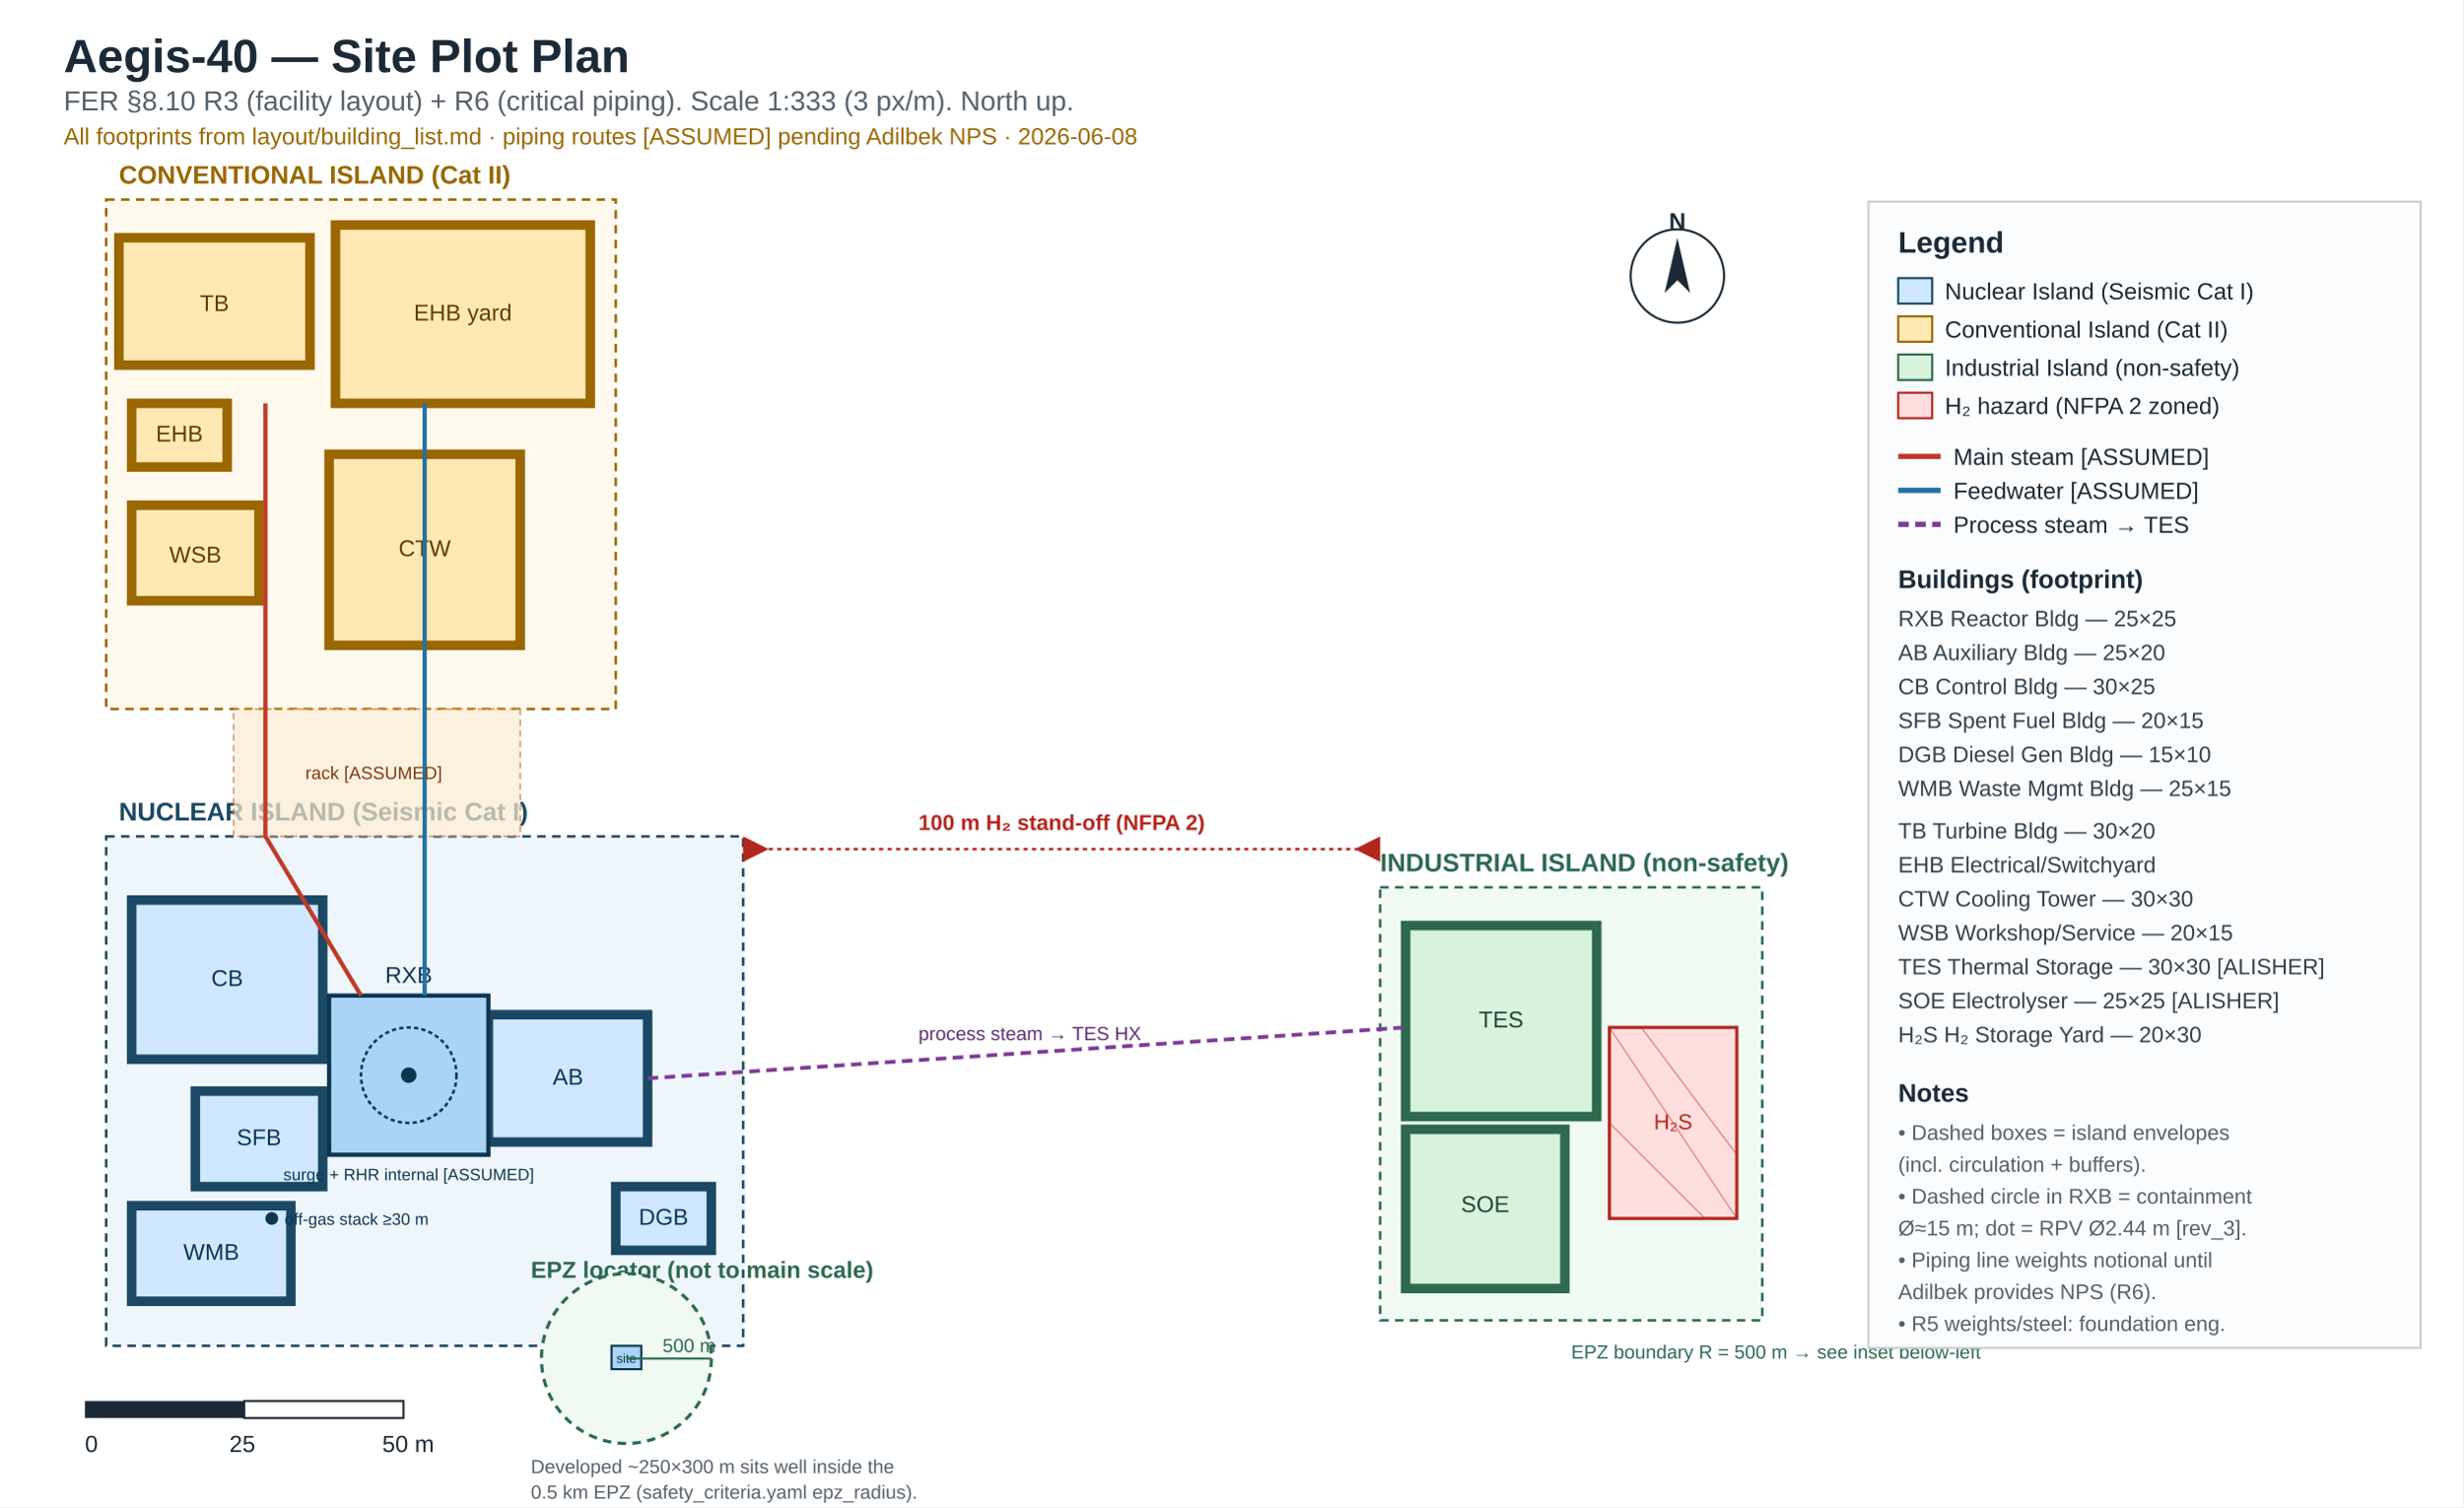
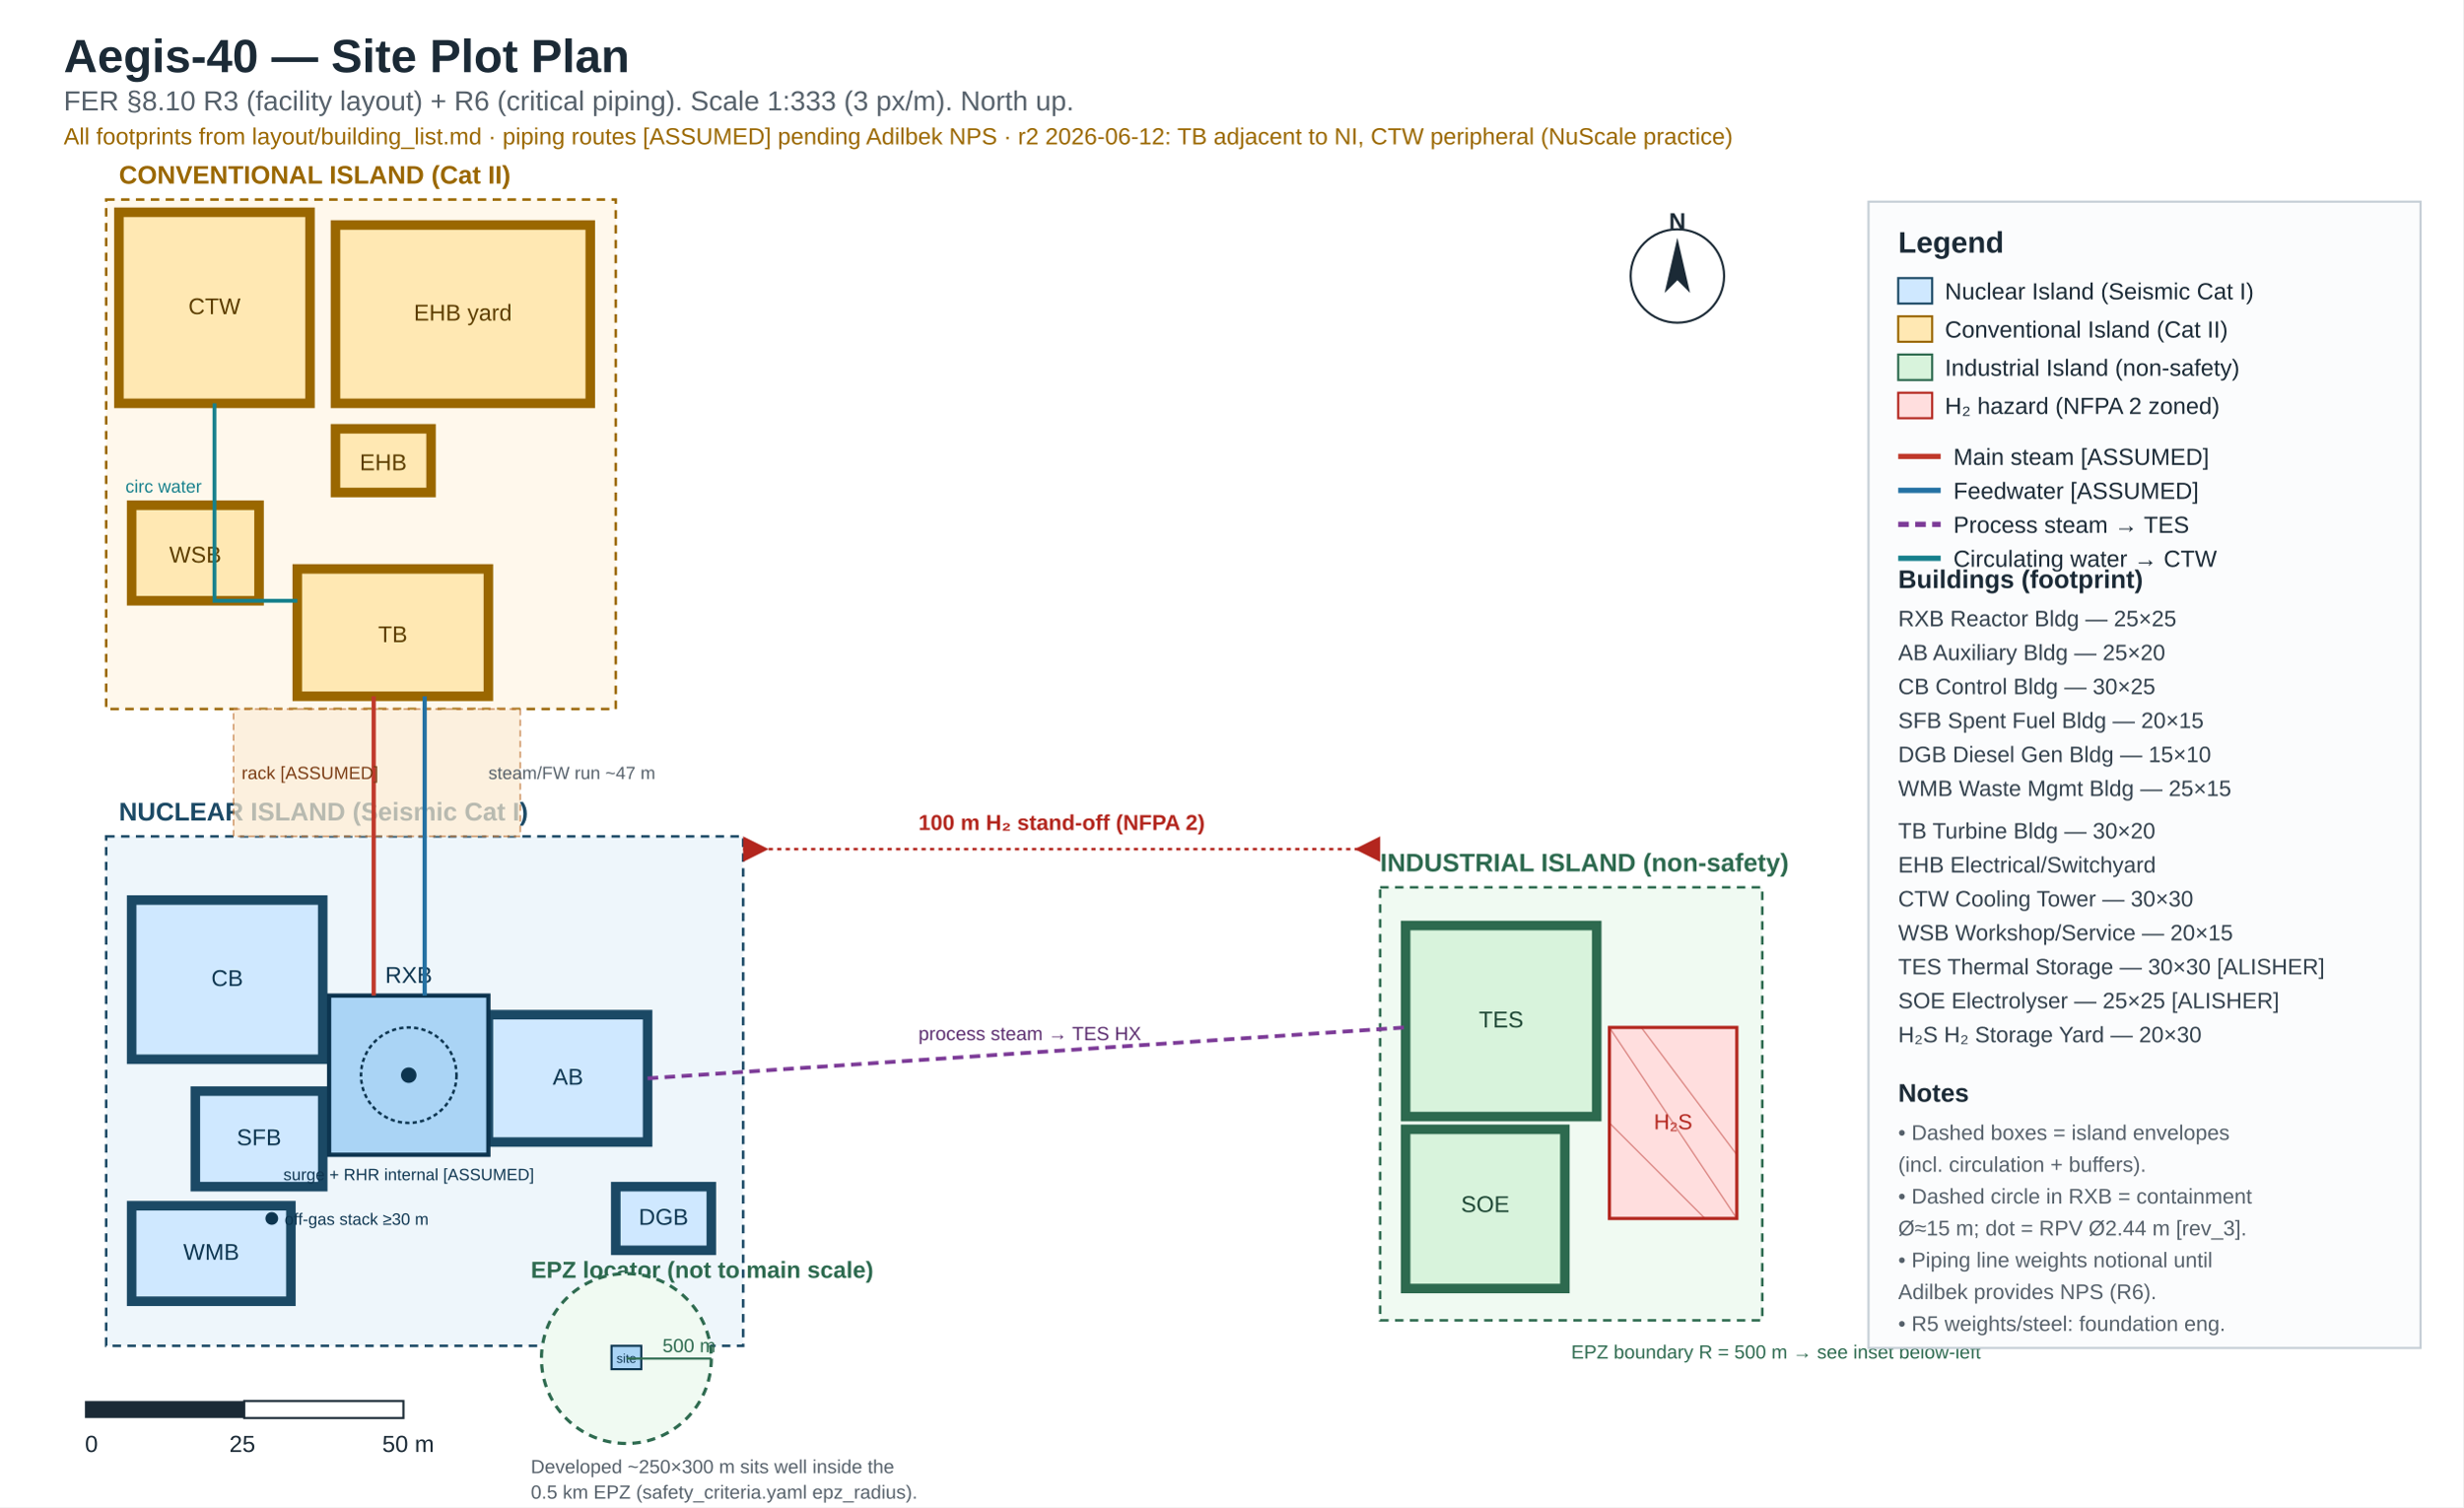
<svg xmlns="http://www.w3.org/2000/svg" width="1160" height="710" viewBox="0 0 1160 710" font-family="Arial, Helvetica, sans-serif">
  <rect width="1160" height="710" fill="white" />
  <text x="30" y="34" font-size="22" font-weight="bold" fill="#1b2a36">Aegis-40 — Site Plot Plan</text>
  <text x="30" y="52" font-size="13" fill="#55606a">FER §8.10 R3 (facility layout) + R6 (critical piping). Scale 1:333 (3 px/m). North up.</text>
-   <text x="30" y="68" font-size="11" fill="#9a6700">All footprints from layout/building_list.md · piping routes [ASSUMED] pending Adilbek NPS · 2026-06-08</text>
+   <text x="30" y="68" font-size="11" fill="#9a6700">All footprints from layout/building_list.md · piping routes [ASSUMED] pending Adilbek NPS · r2 2026-06-12: TB adjacent to NI, CTW peripheral (NuScale practice)</text>
  <g transform="translate(-10,64) scale(3)">
    <rect x="20" y="10" width="80" height="80" fill="#fff8ec" stroke="#9a6700" stroke-width="1.2" stroke-dasharray="4 3" vector-effect="non-scaling-stroke" />
    <rect x="20" y="110" width="100" height="80" fill="#eef6fb" stroke="#1b4965" stroke-width="1.2" stroke-dasharray="4 3" vector-effect="non-scaling-stroke" />
    <rect x="220" y="118" width="60" height="68" fill="#f0faf2" stroke="#2d6a4f" stroke-width="1.2" stroke-dasharray="4 3" vector-effect="non-scaling-stroke" />
    <text x="22" y="7.5" font-size="4" font-weight="bold" fill="#9a6700">CONVENTIONAL ISLAND (Cat II)</text>
    <text x="22" y="107.5" font-size="4" font-weight="bold" fill="#1b4965">NUCLEAR ISLAND (Seismic Cat I)</text>
    <text x="220" y="115.5" font-size="4" font-weight="bold" fill="#2d6a4f">INDUSTRIAL ISLAND (non-safety)</text>
    <g fill="#ffe8b3" stroke="#9a6700" stroke-width="1.5" vector-effect="non-scaling-stroke">
-       <rect x="22" y="16" width="30" height="20" />
+       <rect x="50" y="68" width="30" height="20" />
      <rect x="56" y="14" width="40" height="28" />
-       <rect x="24" y="42" width="15" height="10" />
-       <rect x="55" y="50" width="30" height="30" />
+       <rect x="56" y="46" width="15" height="10" />
+       <rect x="22" y="12" width="30" height="30" />
      <rect x="24" y="58" width="20" height="15" />
    </g>
    <g font-size="3.6" fill="#5c3d00" text-anchor="middle">
-       <text x="37" y="27.5">TB</text>
+       <text x="65" y="79.5">TB</text>
      <text x="76" y="29">EHB yard</text>
-       <text x="31.5" y="48">EHB</text>
-       <text x="70" y="66">CTW</text>
+       <text x="63.5" y="52.5">EHB</text>
+       <text x="37" y="28">CTW</text>
      <text x="34" y="67">WSB</text>
    </g>
    <g fill="#cfe8ff" stroke="#1b4965" stroke-width="1.5" vector-effect="non-scaling-stroke">
      <rect x="80" y="138" width="25" height="20" />
      <rect x="24" y="120" width="30" height="25" />
      <rect x="34" y="150" width="20" height="15" />
      <rect x="100" y="165" width="15" height="10" />
      <rect x="24" y="168" width="25" height="15" />
    </g>
    <rect x="55" y="135" width="25" height="25" fill="#aad4f5" stroke="#0d3550" stroke-width="2" vector-effect="non-scaling-stroke" />
    <circle cx="67.5" cy="147.5" r="7.5" fill="none" stroke="#0d3550" stroke-width="1.2" stroke-dasharray="2 1.5" vector-effect="non-scaling-stroke" />
    <circle cx="67.5" cy="147.5" r="1.22" fill="#0d3550" />
    <g font-size="3.6" fill="#0d3550" text-anchor="middle">
      <text x="67.5" y="133">RXB</text>
      <text x="92.5" y="149">AB</text>
      <text x="39" y="133.5">CB</text>
      <text x="44" y="158.5">SFB</text>
      <text x="107.5" y="171">DGB</text>
      <text x="36.5" y="176.5">WMB</text>
    </g>
    <circle cx="46" cy="170" r="1" fill="#0d3550" />
    <text x="48" y="171" font-size="2.6" fill="#0d3550">off-gas stack ≥30 m</text>
    <g fill="#d8f3dc" stroke="#2d6a4f" stroke-width="1.5" vector-effect="non-scaling-stroke">
      <rect x="224" y="124" width="30" height="30" />
      <rect x="224" y="156" width="25" height="25" />
    </g>
    <rect x="256" y="140" width="20" height="30" fill="#ffdede" stroke="#b3261e" stroke-width="1.5" vector-effect="non-scaling-stroke" />
    <path d="M256,140 L276,170 M256,155 L271,170 M256,170 L256,170 M261,140 L276,160" stroke="#b3261e" stroke-width="0.6" vector-effect="non-scaling-stroke" opacity="0.5" />
    <g font-size="3.6" fill="#1d4634" text-anchor="middle">
      <text x="239" y="140">TES</text>
      <text x="236.5" y="169">SOE</text>
    </g>
    <text x="266" y="156" font-size="3.4" fill="#b3261e" text-anchor="middle">H₂S</text>
    <rect x="40" y="90" width="45" height="20" fill="#fbe9d0" stroke="#c2783a" stroke-width="0.8" stroke-dasharray="3 2" vector-effect="non-scaling-stroke" opacity="0.7" />
-     <path d="M45,42 L45,90 L45,110 L60,135" fill="none" stroke="#c0392b" stroke-width="2" vector-effect="non-scaling-stroke" />
-     <path d="M70,135 L70,110 L70,90 L70,42" fill="none" stroke="#2471a3" stroke-width="2" vector-effect="non-scaling-stroke" />
-     <text x="62" y="101" font-size="2.8" fill="#7a3b13" text-anchor="middle">rack [ASSUMED]</text>
+     <path d="M62,135 L62,88" fill="none" stroke="#c0392b" stroke-width="2" vector-effect="non-scaling-stroke" />
+     <path d="M70,135 L70,88" fill="none" stroke="#2471a3" stroke-width="2" vector-effect="non-scaling-stroke" />
+     <text x="52" y="101" font-size="2.8" fill="#7a3b13" text-anchor="middle">rack [ASSUMED]</text>
+     <text x="80" y="101" font-size="2.8" fill="#55606a" text-anchor="start">steam/FW run ~47 m</text>
+     <path d="M50,73 L37,73 L37,42" fill="none" stroke="#16808c" stroke-width="1.8" vector-effect="non-scaling-stroke" />
+     <text x="35" y="56" font-size="2.8" fill="#16808c" text-anchor="end">circ water</text>
    <path d="M105,148 L224,140" fill="none" stroke="#7d3c98" stroke-width="1.8" stroke-dasharray="5 3" vector-effect="non-scaling-stroke" />
    <text x="165" y="142" font-size="3" fill="#5b2c6f" text-anchor="middle">process steam → TES HX</text>
    <text x="67.5" y="164" font-size="2.6" fill="#0d3550" text-anchor="middle">surge + RHR internal [ASSUMED]</text>
    <line x1="120" y1="112" x2="220" y2="112" stroke="#b3261e" stroke-width="1.2" stroke-dasharray="2 2" vector-effect="non-scaling-stroke" />
    <path d="M120,110 l4,2 l-4,2 M220,110 l-4,2 l4,2" fill="#b3261e" />
    <text x="170" y="109" font-size="3.4" fill="#b3261e" text-anchor="middle" font-weight="bold">100 m H₂ stand-off (NFPA 2)</text>
    <text x="250" y="192" font-size="3" fill="#2d6a4f">EPZ boundary R = 500 m → see inset below-left</text>
  </g>
  <g transform="translate(790,130)">
    <circle r="22" fill="white" stroke="#1b2a36" stroke-width="1" />
    <path d="M0,-18 L6,8 L0,2 L-6,8 Z" fill="#1b2a36" />
    <text x="0" y="-22" font-size="11" font-weight="bold" text-anchor="middle" fill="#1b2a36">N</text>
  </g>
  <g transform="translate(40,660)">
    <rect x="0" y="0" width="75" height="8" fill="#1b2a36" />
    <rect x="75" y="0" width="75" height="8" fill="white" stroke="#1b2a36" stroke-width="1" />
    <text x="0" y="24" font-size="11" fill="#1b2a36">0</text>
    <text x="68" y="24" font-size="11" fill="#1b2a36">25</text>
    <text x="140" y="24" font-size="11" fill="#1b2a36">50 m</text>
  </g>
  <g transform="translate(250,610)">
    <text x="0" y="-8" font-size="11" font-weight="bold" fill="#2d6a4f">EPZ locator (not to main scale)</text>
    <circle cx="45" cy="30" r="40" fill="#f0faf2" stroke="#2d6a4f" stroke-width="1.5" stroke-dasharray="4 3" />
    <rect x="38" y="24" width="14" height="11" fill="#aad4f5" stroke="#0d3550" stroke-width="1" />
    <text x="45" y="32" font-size="6" text-anchor="middle" fill="#0d3550">site</text>
    <line x1="45" y1="30" x2="85" y2="30" stroke="#2d6a4f" stroke-width="1" />
    <text x="62" y="27" font-size="9" fill="#2d6a4f">500 m</text>
    <text x="0" y="84" font-size="9" fill="#55606a">Developed ~250×300 m sits well inside the</text>
    <text x="0" y="96" font-size="9" fill="#55606a">0.5 km EPZ (safety_criteria.yaml epz_radius).</text>
  </g>
  <g transform="translate(880,95)">
    <rect x="0" y="0" width="260" height="540" fill="#fbfcfd" stroke="#c5ced6" stroke-width="1" />
    <text x="14" y="24" font-size="14" font-weight="bold" fill="#1b2a36">Legend</text>
    <rect x="14" y="36" width="16" height="12" fill="#cfe8ff" stroke="#1b4965" />
    <text x="36" y="46" font-size="11" fill="#1b2a36">Nuclear Island (Seismic Cat I)</text>
    <rect x="14" y="54" width="16" height="12" fill="#ffe8b3" stroke="#9a6700" />
    <text x="36" y="64" font-size="11" fill="#1b2a36">Conventional Island (Cat II)</text>
    <rect x="14" y="72" width="16" height="12" fill="#d8f3dc" stroke="#2d6a4f" />
    <text x="36" y="82" font-size="11" fill="#1b2a36">Industrial Island (non-safety)</text>
    <rect x="14" y="90" width="16" height="12" fill="#ffdede" stroke="#b3261e" />
    <text x="36" y="100" font-size="11" fill="#1b2a36">H₂ hazard (NFPA 2 zoned)</text>
    <line x1="14" y1="120" x2="34" y2="120" stroke="#c0392b" stroke-width="2.5" />
    <text x="40" y="124" font-size="11" fill="#1b2a36">Main steam [ASSUMED]</text>
    <line x1="14" y1="136" x2="34" y2="136" stroke="#2471a3" stroke-width="2.5" />
    <text x="40" y="140" font-size="11" fill="#1b2a36">Feedwater [ASSUMED]</text>
    <line x1="14" y1="152" x2="34" y2="152" stroke="#7d3c98" stroke-width="2.5" stroke-dasharray="5 3" />
    <text x="40" y="156" font-size="11" fill="#1b2a36">Process steam → TES</text>
+     <line x1="14" y1="168" x2="34" y2="168" stroke="#16808c" stroke-width="2.5" />
+     <text x="40" y="172" font-size="11" fill="#1b2a36">Circulating water → CTW</text>
    <text x="14" y="182" font-size="12" font-weight="bold" fill="#1b2a36">Buildings (footprint)</text>
    <g font-size="10.5" fill="#33414d">
      <text x="14" y="200">RXB  Reactor Bldg — 25×25</text>
      <text x="14" y="216">AB   Auxiliary Bldg — 25×20</text>
      <text x="14" y="232">CB   Control Bldg — 30×25</text>
      <text x="14" y="248">SFB  Spent Fuel Bldg — 20×15</text>
      <text x="14" y="264">DGB  Diesel Gen Bldg — 15×10</text>
      <text x="14" y="280">WMB  Waste Mgmt Bldg — 25×15</text>
      <text x="14" y="300">TB   Turbine Bldg — 30×20</text>
      <text x="14" y="316">EHB  Electrical/Switchyard</text>
      <text x="14" y="332">CTW  Cooling Tower — 30×30</text>
      <text x="14" y="348">WSB  Workshop/Service — 20×15</text>
      <text x="14" y="364">TES  Thermal Storage — 30×30 [ALISHER]</text>
      <text x="14" y="380">SOE  Electrolyser — 25×25 [ALISHER]</text>
      <text x="14" y="396">H₂S  H₂ Storage Yard — 20×30</text>
    </g>
    <text x="14" y="424" font-size="12" font-weight="bold" fill="#1b2a36">Notes</text>
    <g font-size="10" fill="#55606a">
      <text x="14" y="442">• Dashed boxes = island envelopes</text>
      <text x="14" y="457">  (incl. circulation + buffers).</text>
      <text x="14" y="472">• Dashed circle in RXB = containment</text>
      <text x="14" y="487">  Ø≈15 m; dot = RPV Ø2.44 m [rev_3].</text>
      <text x="14" y="502">• Piping line weights notional until</text>
      <text x="14" y="517">  Adilbek provides NPS (R6).</text>
      <text x="14" y="532">• R5 weights/steel: foundation eng.</text>
    </g>
  </g>
</svg>
